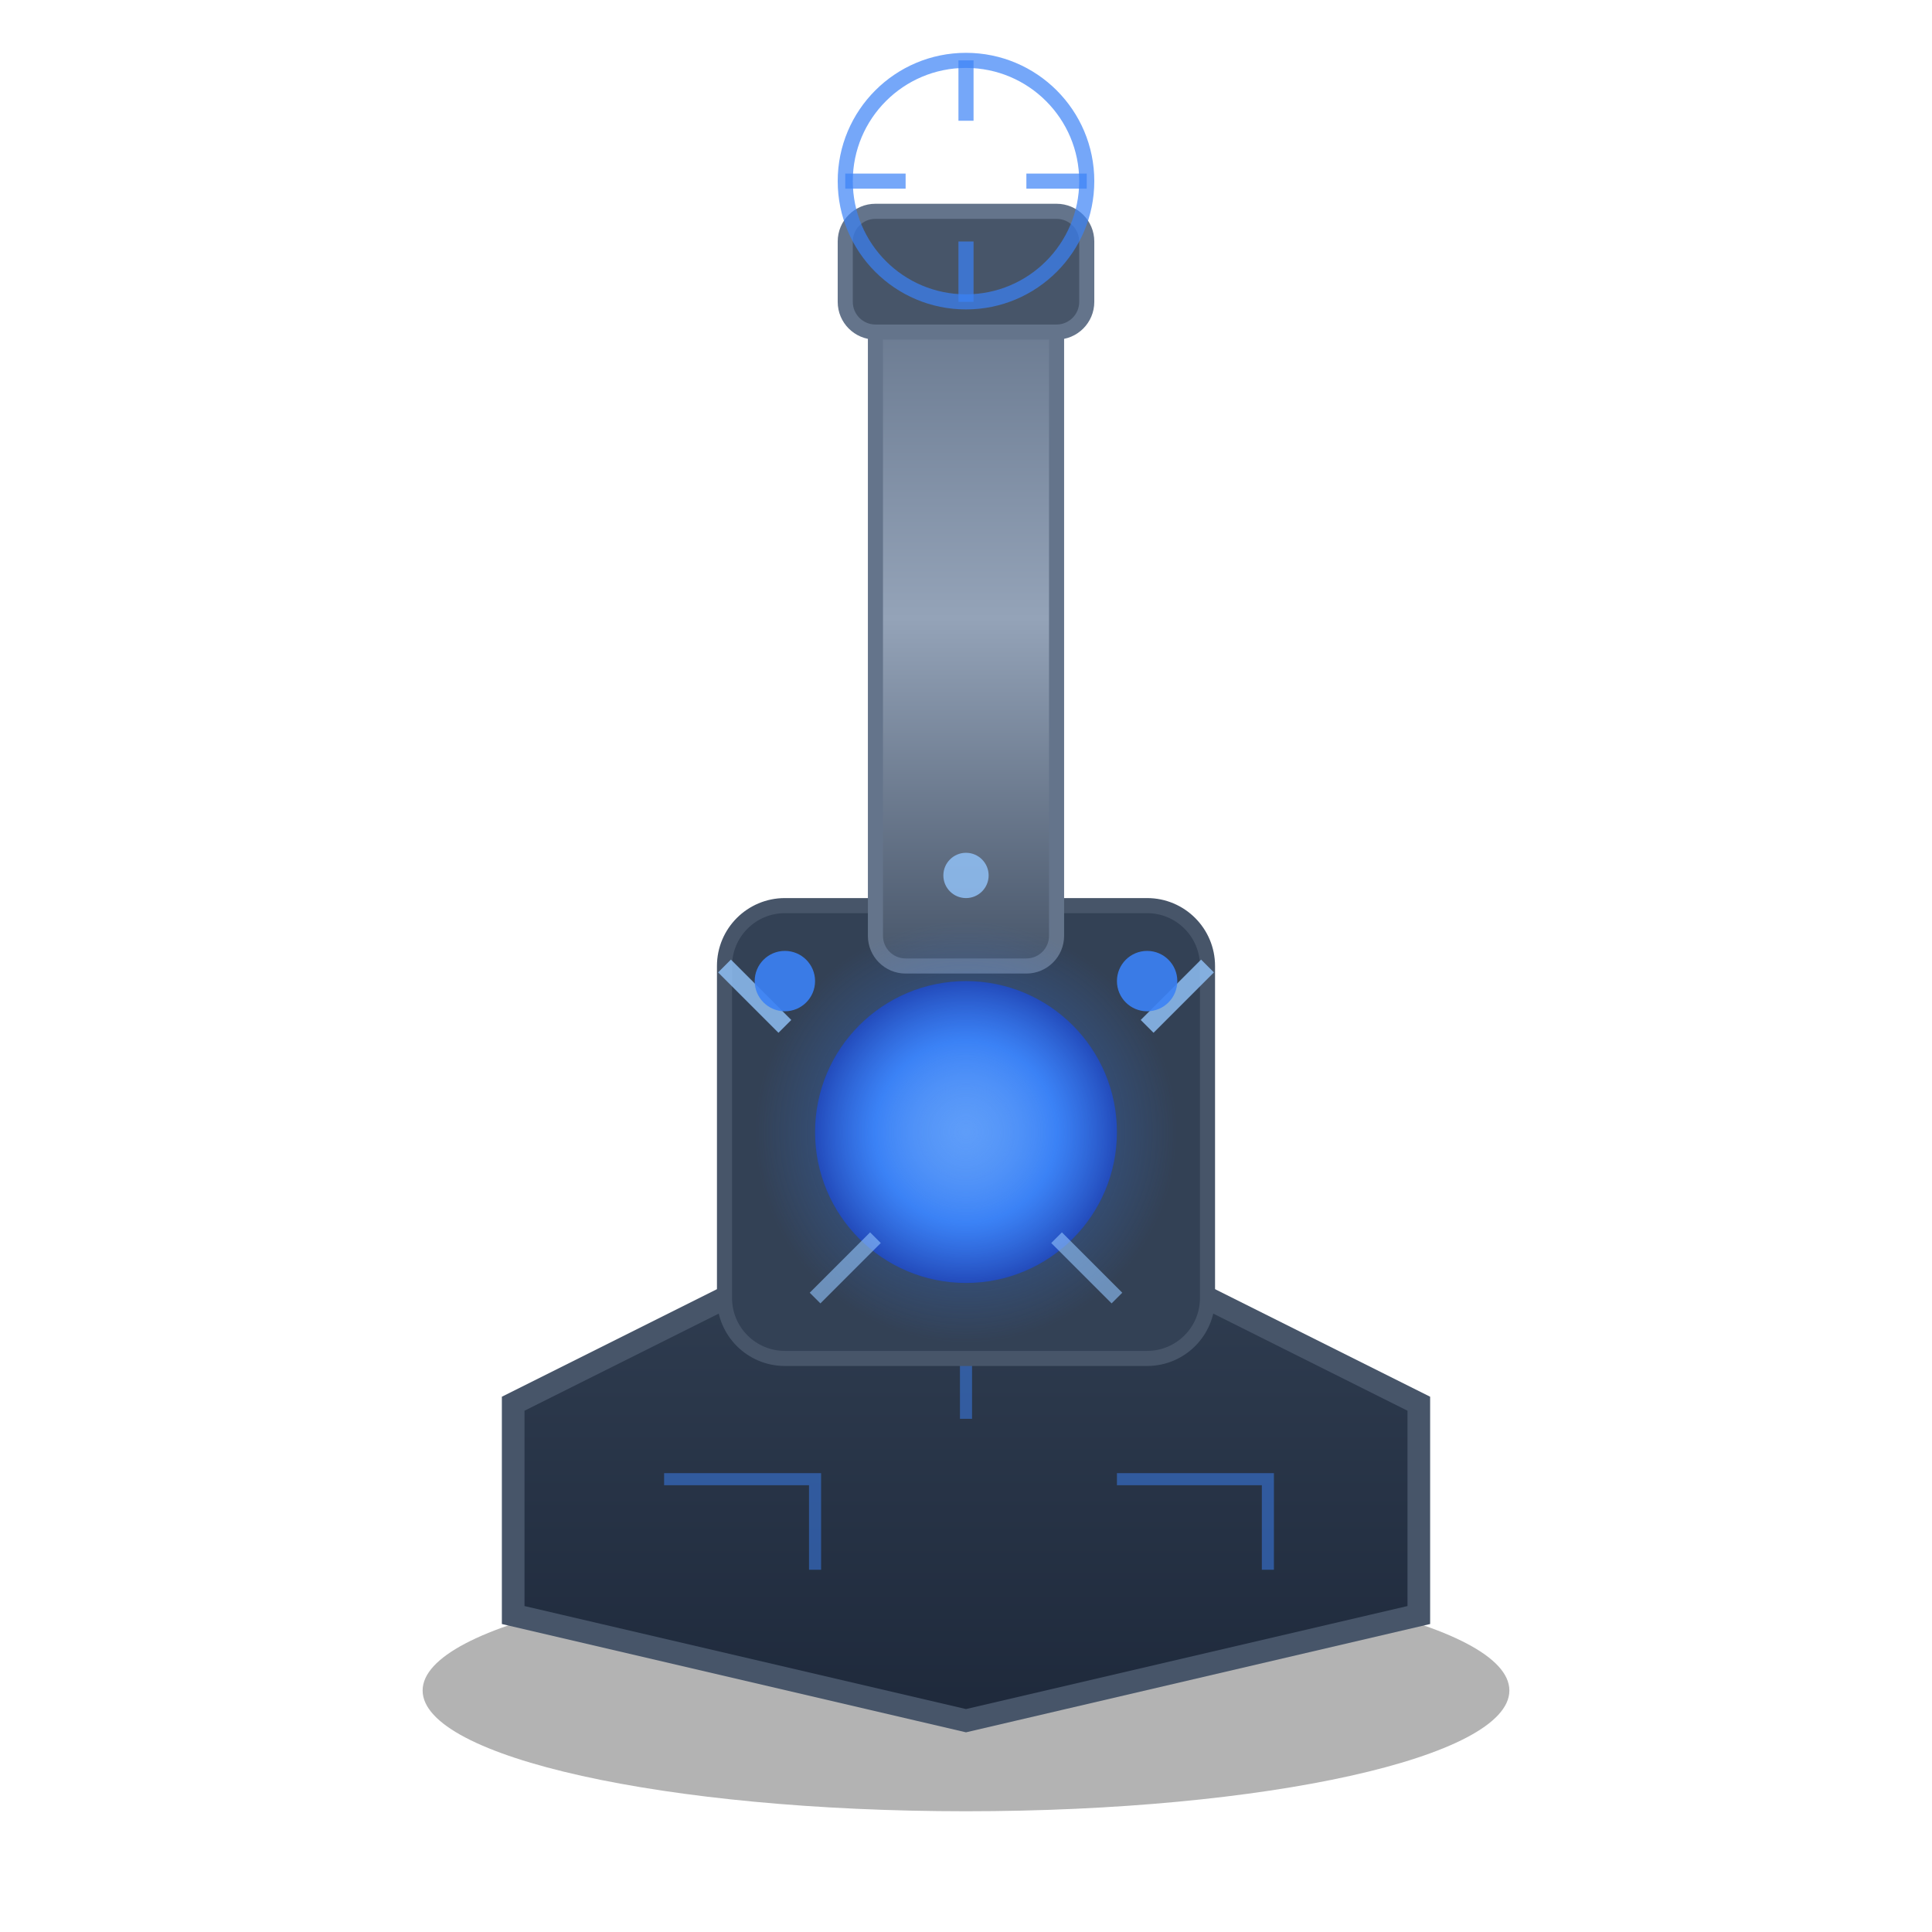
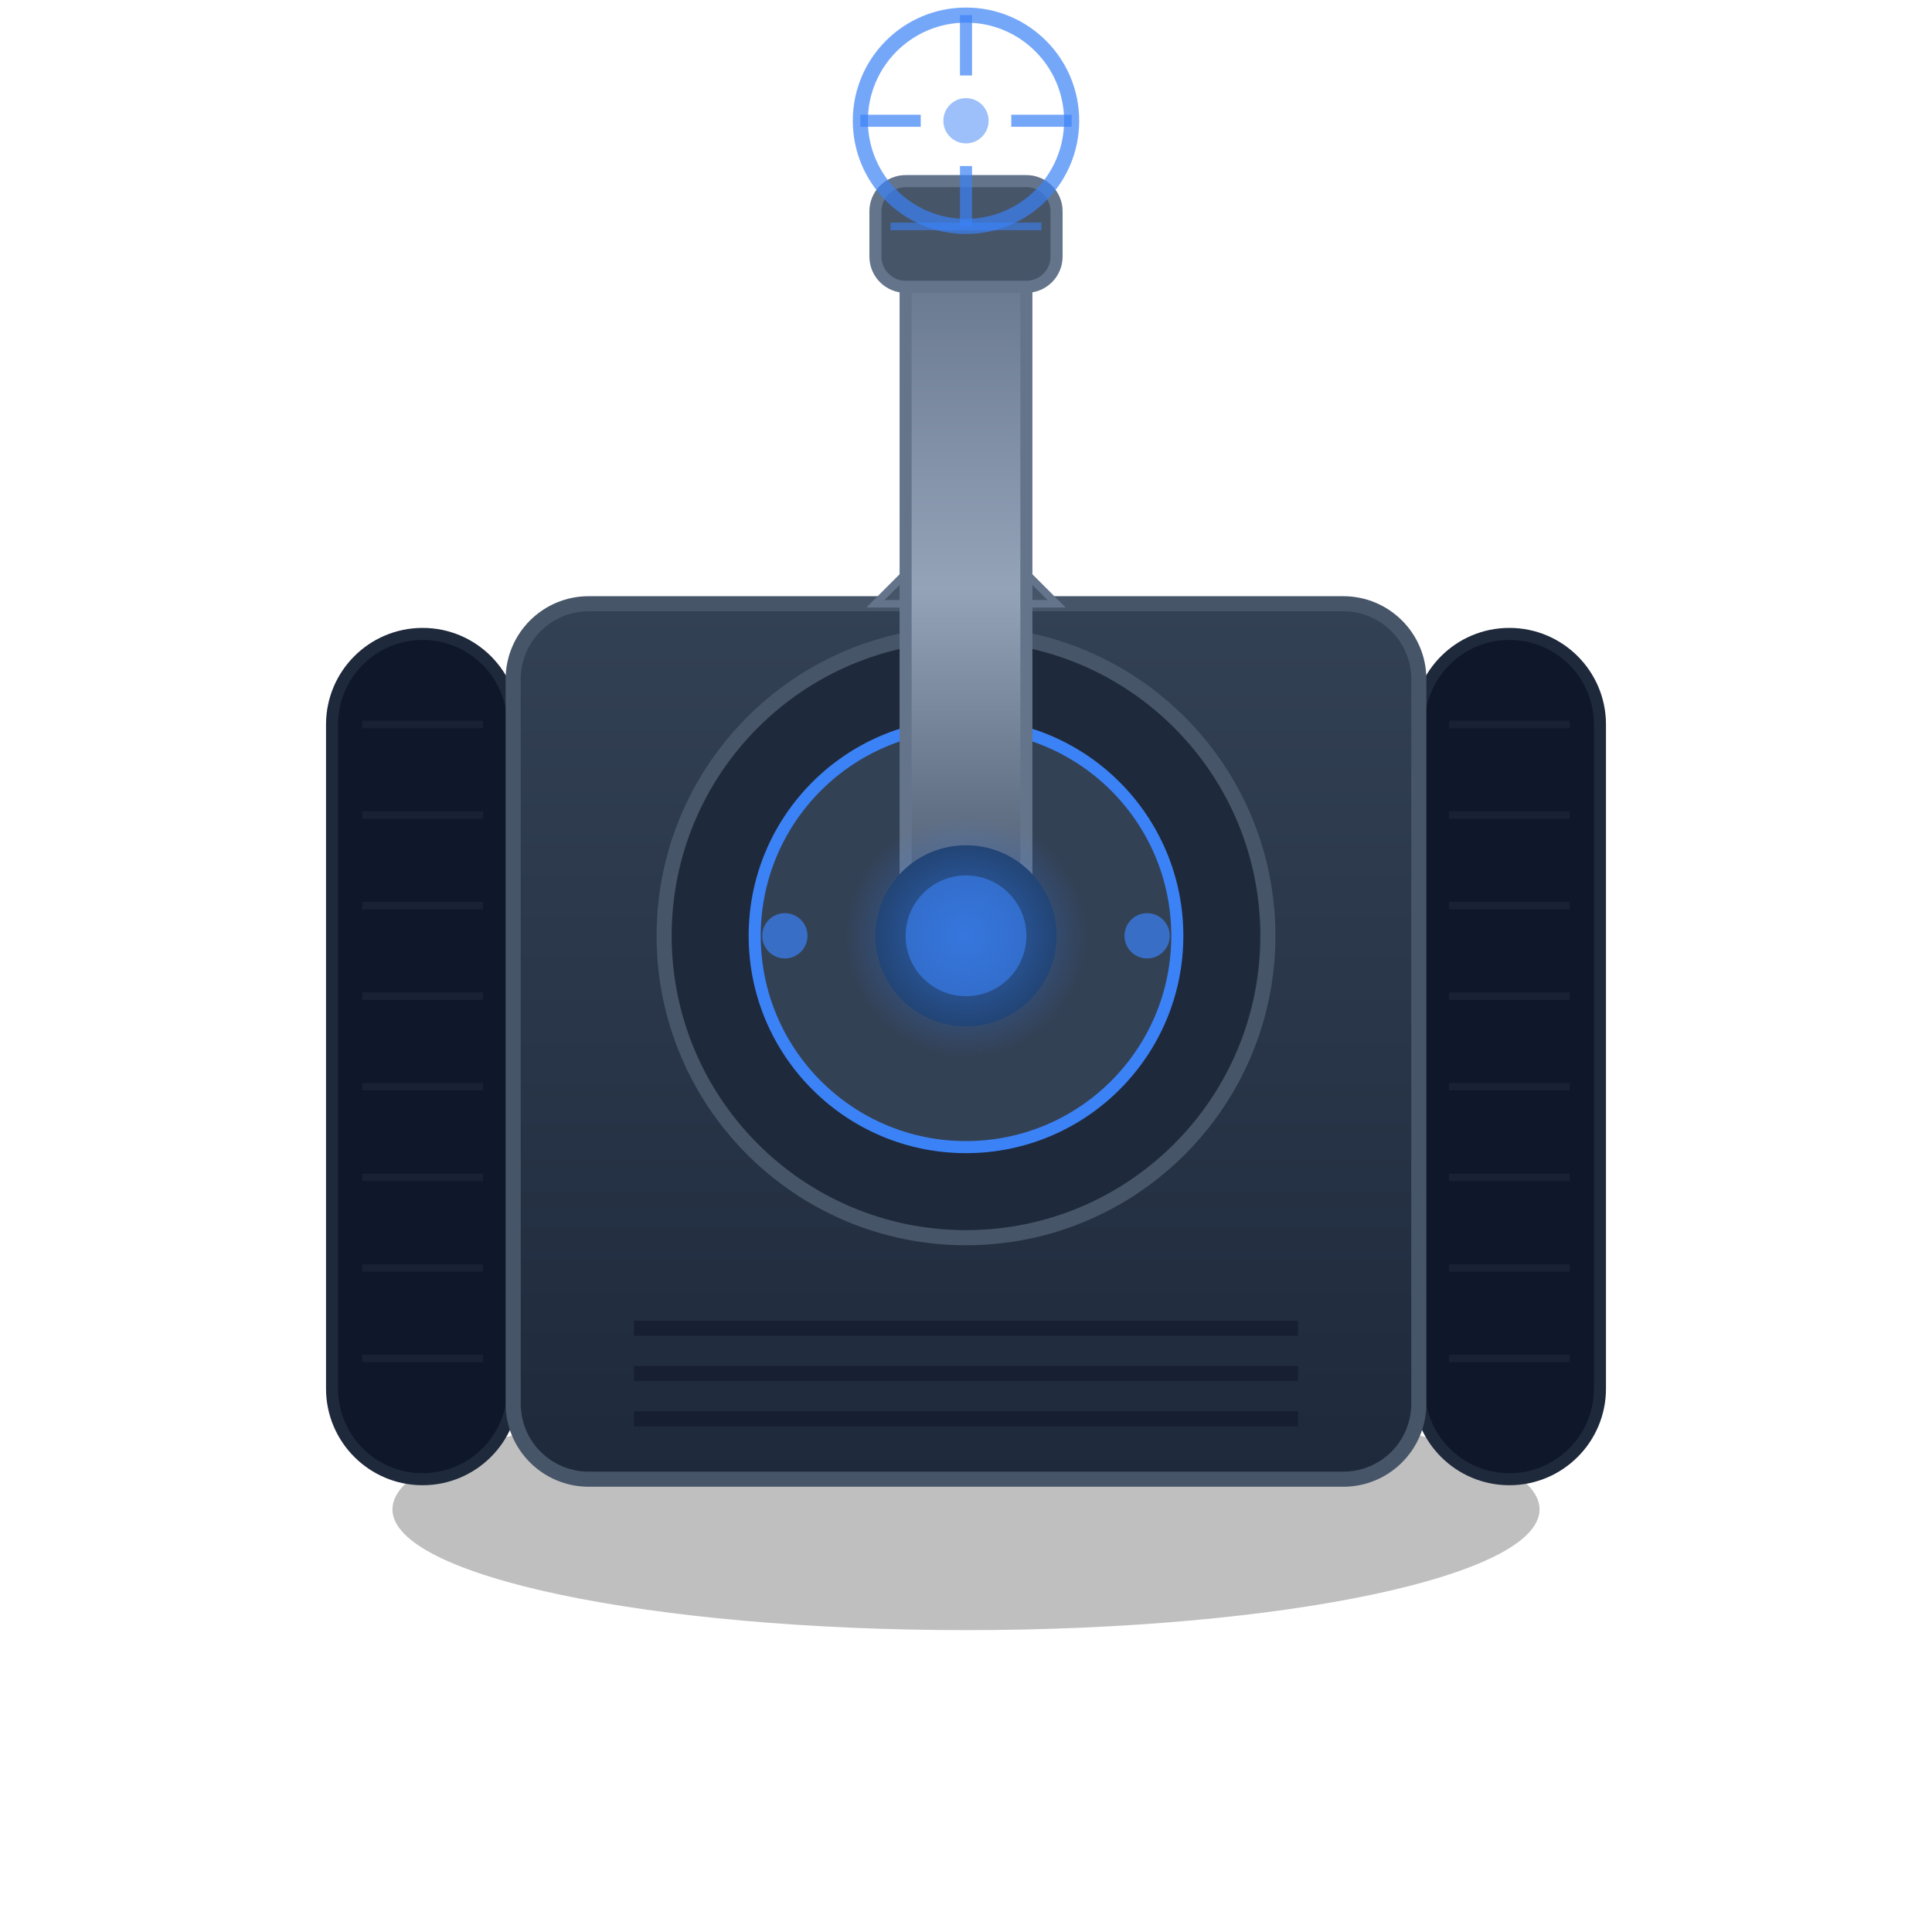
<svg xmlns="http://www.w3.org/2000/svg" viewBox="0 0 128 128">
  <defs>
-     <radialGradient id="sen-core" cx="50%" cy="50%" r="50%">
-       <stop offset="0%" stop-color="#93c5fd" />
-       <stop offset="60%" stop-color="#3b82f6" />
-       <stop offset="100%" stop-color="#1e40af" />
-     </radialGradient>
+     <linearGradient id="sen-hull" x1="0" y1="0" x2="0" y2="1">
+       <stop offset="0%" stop-color="#334155" />
+       <stop offset="100%" stop-color="#1e293b" />
+     </linearGradient>
    <linearGradient id="sen-barrel" x1="0" y1="1" x2="0" y2="0">
      <stop offset="0%" stop-color="#475569" />
      <stop offset="50%" stop-color="#94a3b8" />
      <stop offset="100%" stop-color="#64748b" />
-     </linearGradient>
-     <linearGradient id="sen-base" x1="0" y1="0" x2="0" y2="1">
-       <stop offset="0%" stop-color="#334155" />
-       <stop offset="100%" stop-color="#1e293b" />
    </linearGradient>
    <radialGradient id="sen-glow" cx="50%" cy="50%" r="50%">
      <stop offset="0%" stop-color="#3b82f6" stop-opacity="0.6" />
      <stop offset="100%" stop-color="#3b82f6" stop-opacity="0" />
    </radialGradient>
  </defs>
-   <ellipse cx="64" cy="112" rx="36" ry="8" fill="#000" opacity="0.3" />
-   <polygon points="64,78 94,93 94,107 64,114 34,107 34,93" fill="url(#sen-base)" stroke="#475569" stroke-width="1.5" />
-   <path d="M44,98 L54,98 L54,104 M74,98 L84,98 L84,104 M64,88 L64,94" stroke="#3b82f6" stroke-width="0.8" fill="none" opacity="0.5" />
-   <rect x="48" y="60" width="32" height="30" rx="4" fill="#334155" stroke="#475569" stroke-width="1" />
-   <rect x="58" y="18" width="12" height="46" rx="2" fill="url(#sen-barrel)" stroke="#64748b" stroke-width="1" />
-   <rect x="56" y="14" width="16" height="8" rx="2" fill="#475569" stroke="#64748b" stroke-width="1" />
-   <circle cx="64" cy="12" r="8" fill="none" stroke="#3b82f6" stroke-width="1" opacity="0.7" />
-   <line x1="64" y1="4" x2="64" y2="8" stroke="#3b82f6" stroke-width="1" opacity="0.7" />
-   <line x1="64" y1="16" x2="64" y2="20" stroke="#3b82f6" stroke-width="1" opacity="0.7" />
-   <line x1="56" y1="12" x2="60" y2="12" stroke="#3b82f6" stroke-width="1" opacity="0.7" />
-   <line x1="68" y1="12" x2="72" y2="12" stroke="#3b82f6" stroke-width="1" opacity="0.7" />
-   <circle cx="64" cy="75" r="10" fill="url(#sen-core)" />
-   <circle cx="64" cy="75" r="14" fill="url(#sen-glow)" />
-   <line x1="52" y1="68" x2="48" y2="64" stroke="#93c5fd" stroke-width="1.2" opacity="0.8" />
-   <line x1="76" y1="68" x2="80" y2="64" stroke="#93c5fd" stroke-width="1.2" opacity="0.8" />
-   <line x1="58" y1="82" x2="54" y2="86" stroke="#93c5fd" stroke-width="1" opacity="0.6" />
-   <line x1="70" y1="82" x2="74" y2="86" stroke="#93c5fd" stroke-width="1" opacity="0.6" />
-   <circle cx="52" cy="65" r="2" fill="#3b82f6" opacity="0.9" />
-   <circle cx="76" cy="65" r="2" fill="#3b82f6" opacity="0.9" />
-   <circle cx="64" cy="58" r="1.5" fill="#93c5fd" opacity="0.8" />
+   <ellipse cx="64" cy="100" rx="38" ry="8" fill="#000" opacity="0.25" />
+   <rect x="22" y="42" width="12" height="56" rx="6" fill="#0f172a" stroke="#1e293b" stroke-width="0.8" />
+   <line x1="24" y1="48" x2="32" y2="48" stroke="#1e293b" stroke-width="0.5" opacity="0.6" />
+   <line x1="24" y1="54" x2="32" y2="54" stroke="#1e293b" stroke-width="0.5" opacity="0.6" />
+   <line x1="24" y1="60" x2="32" y2="60" stroke="#1e293b" stroke-width="0.5" opacity="0.6" />
+   <line x1="24" y1="66" x2="32" y2="66" stroke="#1e293b" stroke-width="0.5" opacity="0.6" />
+   <line x1="24" y1="72" x2="32" y2="72" stroke="#1e293b" stroke-width="0.5" opacity="0.6" />
+   <line x1="24" y1="78" x2="32" y2="78" stroke="#1e293b" stroke-width="0.5" opacity="0.6" />
+   <line x1="24" y1="84" x2="32" y2="84" stroke="#1e293b" stroke-width="0.5" opacity="0.6" />
+   <line x1="24" y1="90" x2="32" y2="90" stroke="#1e293b" stroke-width="0.5" opacity="0.6" />
+   <rect x="94" y="42" width="12" height="56" rx="6" fill="#0f172a" stroke="#1e293b" stroke-width="0.8" />
+   <line x1="96" y1="48" x2="104" y2="48" stroke="#1e293b" stroke-width="0.5" opacity="0.6" />
+   <line x1="96" y1="54" x2="104" y2="54" stroke="#1e293b" stroke-width="0.5" opacity="0.6" />
+   <line x1="96" y1="60" x2="104" y2="60" stroke="#1e293b" stroke-width="0.5" opacity="0.6" />
+   <line x1="96" y1="66" x2="104" y2="66" stroke="#1e293b" stroke-width="0.5" opacity="0.6" />
+   <line x1="96" y1="72" x2="104" y2="72" stroke="#1e293b" stroke-width="0.5" opacity="0.6" />
+   <line x1="96" y1="78" x2="104" y2="78" stroke="#1e293b" stroke-width="0.5" opacity="0.6" />
+   <line x1="96" y1="84" x2="104" y2="84" stroke="#1e293b" stroke-width="0.5" opacity="0.6" />
+   <line x1="96" y1="90" x2="104" y2="90" stroke="#1e293b" stroke-width="0.5" opacity="0.6" />
+   <rect x="34" y="40" width="60" height="58" rx="5" fill="url(#sen-hull)" stroke="#475569" stroke-width="1" />
+   <polygon points="58,40 64,34 70,40" fill="#475569" stroke="#64748b" stroke-width="0.5" />
+   <line x1="42" y1="88" x2="86" y2="88" stroke="#0f172a" stroke-width="1" opacity="0.6" />
+   <line x1="42" y1="91" x2="86" y2="91" stroke="#0f172a" stroke-width="1" opacity="0.6" />
+   <line x1="42" y1="94" x2="86" y2="94" stroke="#0f172a" stroke-width="1" opacity="0.6" />
+   <circle cx="64" cy="62" r="20" fill="#1e293b" stroke="#475569" stroke-width="1" />
+   <circle cx="64" cy="62" r="14" fill="#334155" stroke="#3b82f6" stroke-width="0.8" />
+   <rect x="60" y="16" width="8" height="46" rx="2" fill="url(#sen-barrel)" stroke="#64748b" stroke-width="0.8" />
+   <rect x="58" y="12" width="12" height="7" rx="2" fill="#475569" stroke="#64748b" stroke-width="0.8" />
+   <line x1="59" y1="15" x2="69" y2="15" stroke="#3b82f6" stroke-width="0.5" opacity="0.6" />
+   <circle cx="64" cy="8" r="7" fill="none" stroke="#3b82f6" stroke-width="1" opacity="0.7" />
+   <line x1="64" y1="1" x2="64" y2="5" stroke="#3b82f6" stroke-width="0.8" opacity="0.7" />
+   <line x1="64" y1="11" x2="64" y2="15" stroke="#3b82f6" stroke-width="0.8" opacity="0.7" />
+   <line x1="57" y1="8" x2="61" y2="8" stroke="#3b82f6" stroke-width="0.8" opacity="0.7" />
+   <line x1="67" y1="8" x2="71" y2="8" stroke="#3b82f6" stroke-width="0.8" opacity="0.7" />
+   <circle cx="64" cy="8" r="1.5" fill="#3b82f6" opacity="0.5" />
+   <circle cx="64" cy="62" r="6" fill="#1e3a5f" />
+   <circle cx="64" cy="62" r="4" fill="#3b82f6" opacity="0.6" />
+   <circle cx="64" cy="62" r="8" fill="url(#sen-glow)" />
+   <circle cx="52" cy="62" r="1.5" fill="#3b82f6" opacity="0.7" />
+   <circle cx="76" cy="62" r="1.5" fill="#3b82f6" opacity="0.7" />
</svg>
